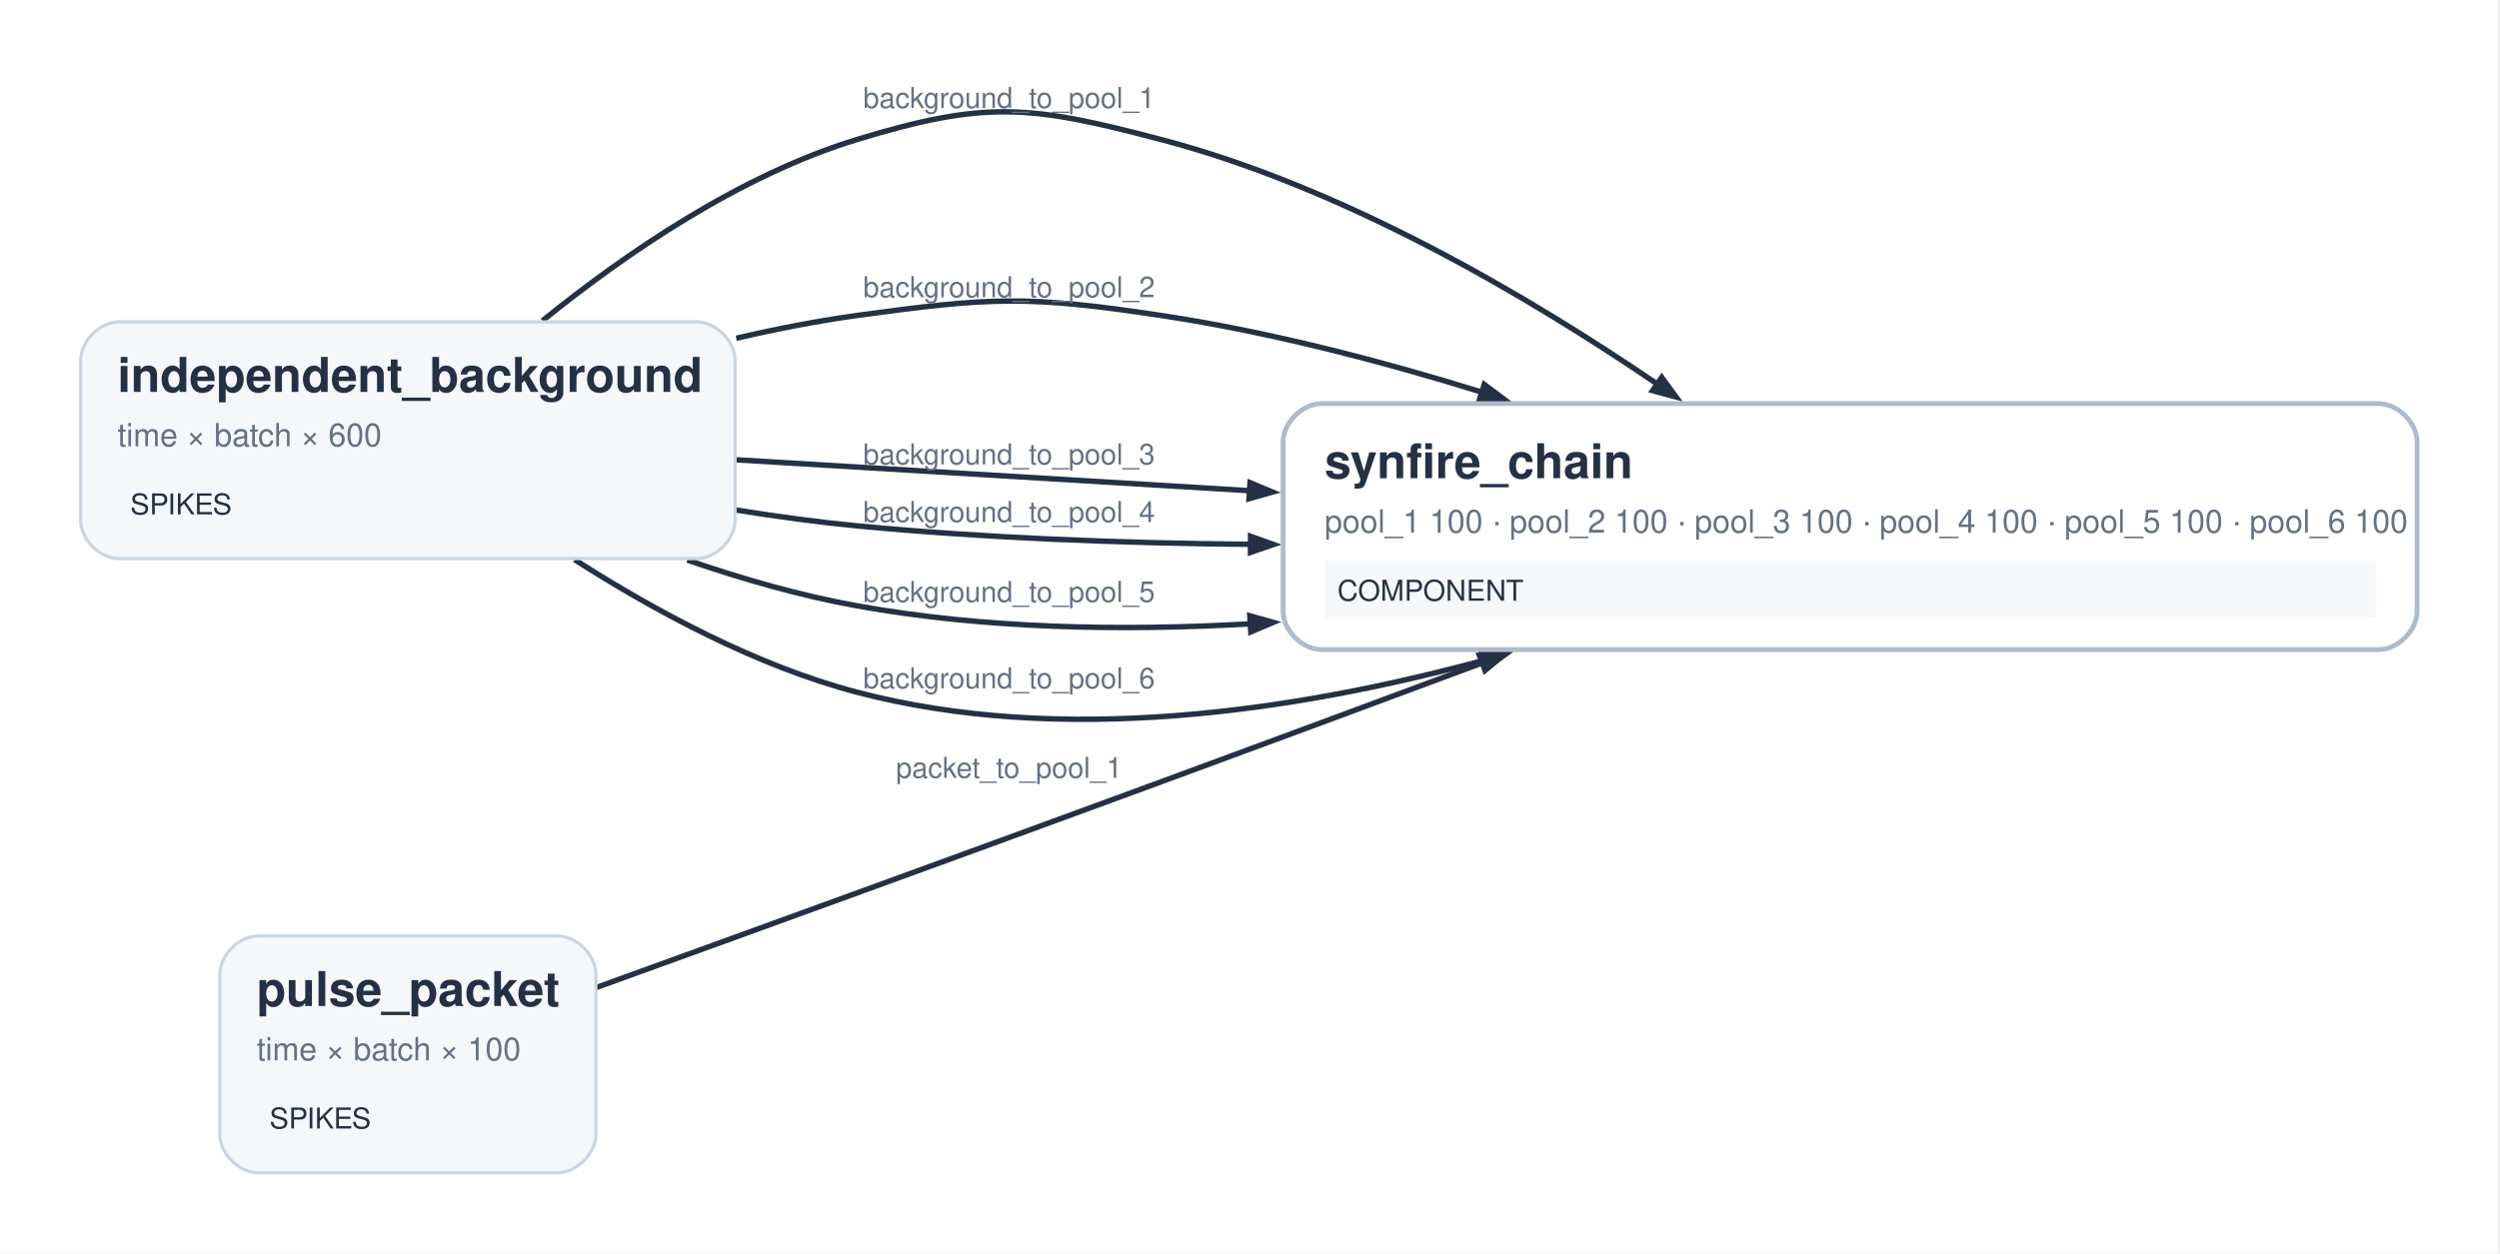
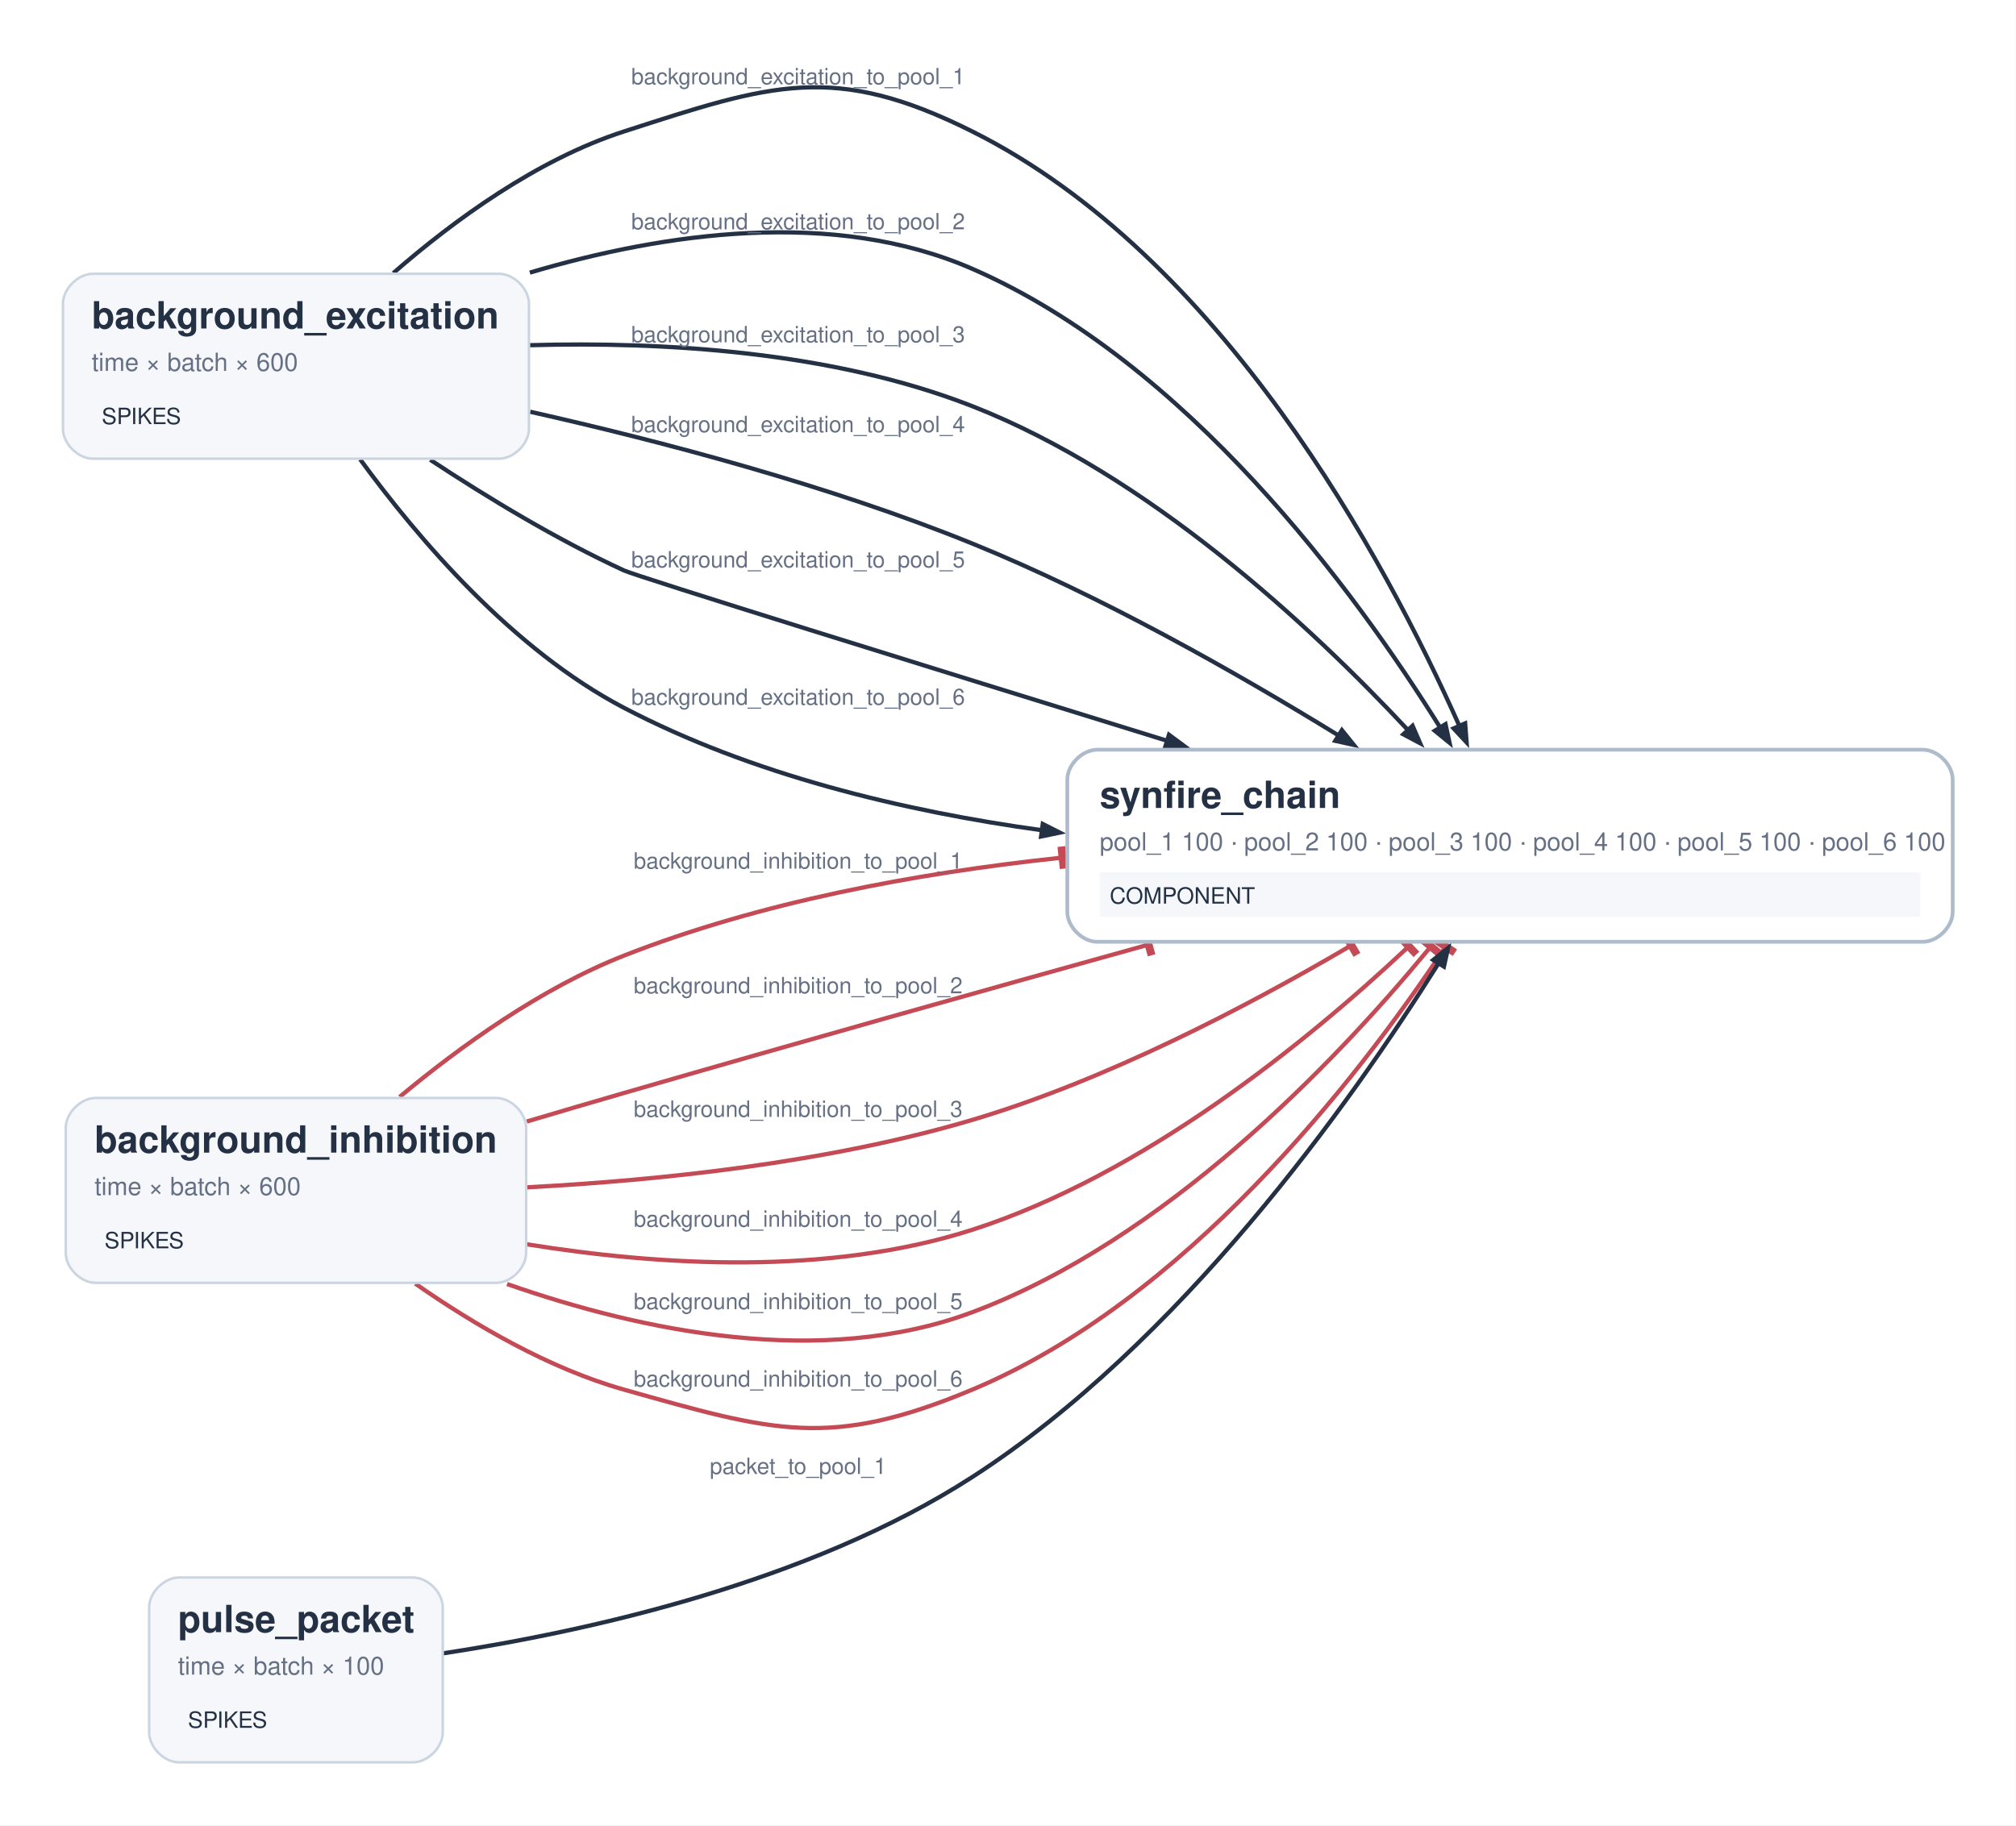
- <svg xmlns="http://www.w3.org/2000/svg" width="781pt" height="392pt" viewBox="0.00 0.00 781.00 392.00">
-   <g id="graph0" class="graph" transform="scale(1 1) rotate(0) translate(25.2 366.66)">
-     <polygon fill="#ffffff" stroke="none" points="-25.2,25.2 -25.2,-366.66 755.41,-366.66 755.41,25.2 -25.2,25.2" />
-     <g id="e_n_background_to_pool_1" class="edge edge excitatory feedforward">
-       <path fill="none" stroke="#243044" stroke-width="1.7" d="M144.32,-266.37C170.39,-287.48 206,-311.84 242.54,-323.01 283.02,-335.4 296.85,-333.78 337.79,-323.01 394.33,-308.15 451.65,-274.59 492.75,-246.58" />
-       <polygon fill="#243044" stroke="#243044" stroke-width="1.7" points="494.13,-248.68 498.63,-242.52 491.27,-244.53 494.13,-248.68" />
-       <text xml:space="preserve" text-anchor="middle" x="290.16" y="-332.91" font-family="Helvetica,sans-Serif" font-size="9.00" fill="#667085">background_to_pool_1</text>
+ <svg xmlns="http://www.w3.org/2000/svg" width="807pt" height="731pt" viewBox="0.00 0.00 807.00 731.00">
+   <g id="graph0" class="graph" transform="scale(1 1) rotate(0) translate(25.2 705.66)">
+     <polygon fill="#ffffff" stroke="none" points="-25.2,25.2 -25.2,-705.66 781.66,-705.66 781.66,25.2 -25.2,25.2" />
+     <g id="e_n_background_excitation_to_pool_1" class="edge edge excitatory feedforward">
+       <path fill="none" stroke="#243044" stroke-width="1.7" d="M132.25,-596.33C156.48,-617.43 189.77,-641.78 224.54,-653.01 283.54,-672.08 308.59,-680.76 364.04,-653.01 463.72,-603.13 529,-482.38 559.07,-414.81" />
+       <polygon fill="#243044" stroke="#243044" stroke-width="1.7" points="561.29,-416.01 561.87,-408.4 556.68,-413.99 561.29,-416.01" />
+       <text xml:space="preserve" text-anchor="middle" x="294.29" y="-671.91" font-family="Helvetica,sans-Serif" font-size="9.00" fill="#667085">background_excitation_to_pool_1</text>
    </g>
-     <g id="e_n_background_to_pool_2" class="edge edge excitatory feedforward">
-       <path fill="none" stroke="#243044" stroke-width="1.7" d="M204.9,-260.9C217.47,-263.83 230.23,-266.32 242.54,-268.01 284.48,-273.78 295.93,-274.32 337.79,-268.01 371.03,-263.01 406.23,-253.87 438.27,-243.95" />
-       <polygon fill="#243044" stroke="#243044" stroke-width="1.7" points="438.66,-246.47 444.77,-241.91 437.15,-241.67 438.66,-246.47" />
-       <text xml:space="preserve" text-anchor="middle" x="290.16" y="-273.74" font-family="Helvetica,sans-Serif" font-size="9.00" fill="#667085">background_to_pool_2</text>
+     <g id="e_n_background_excitation_to_pool_2" class="edge edge excitatory feedforward">
+       <path fill="none" stroke="#243044" stroke-width="1.7" d="M186.89,-596.5C240.56,-612.42 308.31,-622.34 364.04,-598.01 449.8,-560.58 516.61,-470.01 551.49,-414.05" />
+       <polygon fill="#243044" stroke="#243044" stroke-width="1.7" points="553.43,-415.7 555.05,-408.24 549.14,-413.06 553.43,-415.7" />
+       <text xml:space="preserve" text-anchor="middle" x="294.29" y="-613.84" font-family="Helvetica,sans-Serif" font-size="9.00" fill="#667085">background_excitation_to_pool_2</text>
    </g>
-     <g id="e_n_background_to_pool_3" class="edge edge excitatory feedforward">
-       <path fill="none" stroke="#243044" stroke-width="1.7" d="M204.81,-222.91C252.35,-220.04 310.52,-216.55 365.55,-213.23" />
-       <polygon fill="#243044" stroke="#243044" stroke-width="1.7" points="365.46,-215.76 372.5,-212.82 365.16,-210.73 365.46,-215.76" />
-       <text xml:space="preserve" text-anchor="middle" x="290.16" y="-221.48" font-family="Helvetica,sans-Serif" font-size="9.00" fill="#667085">background_to_pool_3</text>
+     <g id="e_n_background_excitation_to_pool_3" class="edge edge excitatory feedforward">
+       <path fill="none" stroke="#243044" stroke-width="1.7" d="M186.91,-567.44C240.42,-568.94 308.02,-564.97 364.04,-543.01 434.36,-515.46 498.96,-455.55 538.43,-413.31" />
+       <polygon fill="#243044" stroke="#243044" stroke-width="1.7" points="540.25,-415.06 543.28,-408.06 536.54,-411.64 540.25,-415.06" />
+       <text xml:space="preserve" text-anchor="middle" x="294.29" y="-568.6" font-family="Helvetica,sans-Serif" font-size="9.00" fill="#667085">background_excitation_to_pool_3</text>
    </g>
-     <g id="e_n_background_to_pool_4" class="edge edge excitatory feedforward">
-       <path fill="none" stroke="#243044" stroke-width="1.7" d="M204.87,-207.2C217.51,-205.17 230.29,-203.44 242.54,-202.26 282.27,-198.47 325.01,-196.85 365.66,-196.47" />
-       <polygon fill="#243044" stroke="#243044" stroke-width="1.7" points="365.63,-198.99 372.82,-196.42 365.6,-193.95 365.63,-198.99" />
-       <text xml:space="preserve" text-anchor="middle" x="290.16" y="-203.46" font-family="Helvetica,sans-Serif" font-size="9.00" fill="#667085">background_to_pool_4</text>
+     <g id="e_n_background_excitation_to_pool_4" class="edge edge excitatory feedforward">
+       <path fill="none" stroke="#243044" stroke-width="1.7" d="M187.01,-540.8C239.95,-528.88 306.94,-511.2 364.04,-488.01 415.32,-467.19 469.56,-436.45 510.64,-411.16" />
+       <polygon fill="#243044" stroke="#243044" stroke-width="1.7" points="511.96,-413.31 516.75,-407.38 509.3,-409.03 511.96,-413.31" />
+       <text xml:space="preserve" text-anchor="middle" x="294.29" y="-532.62" font-family="Helvetica,sans-Serif" font-size="9.00" fill="#667085">background_excitation_to_pool_4</text>
    </g>
-     <g id="e_n_background_to_pool_5" class="edge edge excitatory feedforward">
-       <path fill="none" stroke="#243044" stroke-width="1.7" d="M189.6,-191.56C206.83,-185.63 225.02,-180.41 242.54,-177.26 282.16,-170.14 325,-169.28 365.8,-171.64" />
-       <polygon fill="#243044" stroke="#243044" stroke-width="1.7" points="365.39,-174.13 372.73,-172.08 365.71,-169.1 365.39,-174.13" />
-       <text xml:space="preserve" text-anchor="middle" x="290.16" y="-178.46" font-family="Helvetica,sans-Serif" font-size="9.00" fill="#667085">background_to_pool_5</text>
+     <g id="e_n_background_excitation_to_pool_5" class="edge edge excitatory feedforward">
+       <path fill="none" stroke="#243044" stroke-width="1.7" d="M147.02,-521.56C170.05,-506.36 197.86,-489.54 224.54,-477.26 229.89,-474.8 344.84,-439.09 442.26,-408.96" />
+       <polygon fill="#243044" stroke="#243044" stroke-width="1.7" points="442.74,-411.46 448.87,-406.92 441.25,-406.64 442.74,-411.46" />
+       <text xml:space="preserve" text-anchor="middle" x="294.29" y="-478.46" font-family="Helvetica,sans-Serif" font-size="9.00" fill="#667085">background_excitation_to_pool_5</text>
    </g>
-     <g id="e_n_background_to_pool_6" class="edge edge excitatory feedforward">
-       <path fill="none" stroke="#243044" stroke-width="1.7" d="M154.39,-191.68C179.59,-175.55 211.25,-158.5 242.54,-150.26 306.54,-133.42 379.5,-144.22 438.5,-160.22" />
-       <polygon fill="#243044" stroke="#243044" stroke-width="1.7" points="437.75,-162.63 445.36,-162.14 439.11,-157.78 437.75,-162.63" />
-       <text xml:space="preserve" text-anchor="middle" x="290.16" y="-151.46" font-family="Helvetica,sans-Serif" font-size="9.00" fill="#667085">background_to_pool_6</text>
+     <g id="e_n_background_excitation_to_pool_6" class="edge edge excitatory feedforward">
+       <path fill="none" stroke="#243044" stroke-width="1.7" d="M118.98,-521.72C142.24,-489.84 180.09,-445.53 224.54,-422.26 275.53,-395.57 335.9,-380.96 392.21,-373.18" />
+       <polygon fill="#243044" stroke="#243044" stroke-width="1.7" points="392.21,-375.72 399.02,-372.28 391.55,-370.73 392.21,-375.72" />
+       <text xml:space="preserve" text-anchor="middle" x="294.29" y="-423.46" font-family="Helvetica,sans-Serif" font-size="9.00" fill="#667085">background_excitation_to_pool_6</text>
+     </g>
+     <g id="e_n_background_inhibition_to_pool_1" class="edge edge inhibitory feedforward">
+       <path fill="none" stroke="#c44a55" stroke-width="1.7" d="M134.77,-266.46C159,-286.64 191.44,-310.01 224.54,-323.01 278.89,-344.37 341.24,-355.96 398.3,-362.08" />
+       <polygon fill="#c44a55" stroke="#c44a55" stroke-width="1.7" points="401.23,-358.77 400.48,-365.94 399.05,-365.78 399.8,-358.62 401.23,-358.77" />
+       <polyline fill="none" stroke="#c44a55" stroke-width="1.7" points="401.57,-362.43 397.99,-362.05" />
+       <text xml:space="preserve" text-anchor="middle" x="294.29" y="-357.86" font-family="Helvetica,sans-Serif" font-size="9.00" fill="#667085">background_inhibition_to_pool_1</text>
+     </g>
+     <g id="e_n_background_inhibition_to_pool_2" class="edge edge inhibitory feedforward">
+       <path fill="none" stroke="#c44a55" stroke-width="1.7" d="M185.67,-256.6C198.7,-260.47 211.95,-264.37 224.54,-268.01 292.84,-287.79 368.74,-309.13 432.67,-326.9" />
+       <polygon fill="#c44a55" stroke="#c44a55" stroke-width="1.7" points="436.24,-324.16 434.31,-331.1 432.92,-330.71 434.85,-323.77 436.24,-324.16" />
+       <polyline fill="none" stroke="#c44a55" stroke-width="1.7" points="435.97,-327.82 432.5,-326.86" />
+       <text xml:space="preserve" text-anchor="middle" x="294.29" y="-307.93" font-family="Helvetica,sans-Serif" font-size="9.00" fill="#667085">background_inhibition_to_pool_2</text>
+     </g>
+     <g id="e_n_background_inhibition_to_pool_3" class="edge edge inhibitory feedforward">
+       <path fill="none" stroke="#c44a55" stroke-width="1.7" d="M185.82,-230.26C238.82,-233.03 306.26,-240.09 364.04,-257.26 417.24,-273.08 472.89,-302.02 514.14,-326.22" />
+       <polygon fill="#c44a55" stroke="#c44a55" stroke-width="1.7" points="518.18,-324.42 514.52,-330.62 513.28,-329.89 516.93,-323.69 518.18,-324.42" />
+       <polyline fill="none" stroke="#c44a55" stroke-width="1.7" points="516.97,-327.88 513.87,-326.06" />
+       <text xml:space="preserve" text-anchor="middle" x="294.29" y="-258.46" font-family="Helvetica,sans-Serif" font-size="9.00" fill="#667085">background_inhibition_to_pool_3</text>
+     </g>
+     <g id="e_n_background_inhibition_to_pool_4" class="edge edge inhibitory feedforward">
+       <path fill="none" stroke="#c44a55" stroke-width="1.7" d="M185.66,-207.45C238.91,-198.84 306.65,-194.8 364.04,-213.26 432.4,-235.26 497.42,-288.03 537.52,-325.6" />
+       <polygon fill="#c44a55" stroke="#c44a55" stroke-width="1.7" points="541.74,-324.63 536.8,-329.87 535.75,-328.88 540.69,-323.64 541.74,-324.63" />
+       <polyline fill="none" stroke="#c44a55" stroke-width="1.7" points="539.79,-327.74 537.17,-325.28" />
+       <text xml:space="preserve" text-anchor="middle" x="294.29" y="-214.46" font-family="Helvetica,sans-Serif" font-size="9.00" fill="#667085">background_inhibition_to_pool_4</text>
+     </g>
+     <g id="e_n_background_inhibition_to_pool_5" class="edge edge inhibitory feedforward">
+       <path fill="none" stroke="#c44a55" stroke-width="1.7" d="M177.78,-191.53C232.14,-172.51 303.87,-157.72 364.04,-180.26 441.05,-209.12 508.59,-279.57 546.34,-325.21" />
+       <polygon fill="#c44a55" stroke="#c44a55" stroke-width="1.7" points="550.8,-324.97 545.24,-329.54 544.33,-328.43 549.88,-323.86 550.8,-324.97" />
+       <polyline fill="none" stroke="#c44a55" stroke-width="1.7" points="548.48,-327.81 546.19,-325.03" />
+       <text xml:space="preserve" text-anchor="middle" x="294.29" y="-181.46" font-family="Helvetica,sans-Serif" font-size="9.00" fill="#667085">background_inhibition_to_pool_5</text>
+     </g>
+     <g id="e_n_background_inhibition_to_pool_6" class="edge edge inhibitory feedforward">
+       <path fill="none" stroke="#c44a55" stroke-width="1.7" d="M141.07,-191.67C164.65,-175.21 194.55,-157.72 224.54,-149.26 284.22,-132.45 306.86,-125.3 364.04,-149.26 449.09,-184.9 517.43,-272.59 552.52,-325.18" />
+       <polygon fill="#c44a55" stroke="#c44a55" stroke-width="1.7" points="556.9,-325.27 550.91,-329.25 550.11,-328.05 556.11,-324.07 556.9,-325.27" />
+       <polyline fill="none" stroke="#c44a55" stroke-width="1.7" points="554.3,-327.86 552.31,-324.86" />
+       <text xml:space="preserve" text-anchor="middle" x="294.29" y="-150.46" font-family="Helvetica,sans-Serif" font-size="9.00" fill="#667085">background_inhibition_to_pool_6</text>
    </g>
    <g id="e_n_packet_to_pool_1" class="edge edge excitatory feedforward">
-       <path fill="none" stroke="#243044" stroke-width="1.7" d="M161.14,-57.91C208.64,-75.09 277.62,-100.13 337.79,-122.27 370.39,-134.26 405.73,-147.37 438.14,-159.44" />
-       <polygon fill="#243044" stroke="#243044" stroke-width="1.7" points="437.15,-161.76 444.78,-161.91 438.91,-157.04 437.15,-161.76" />
-       <text xml:space="preserve" text-anchor="middle" x="290.16" y="-123.46" font-family="Helvetica,sans-Serif" font-size="9.00" fill="#667085">packet_to_pool_1</text>
+       <path fill="none" stroke="#243044" stroke-width="1.7" d="M152.27,-43.66C209.83,-52.44 298.66,-72.05 364.04,-114.27 446.94,-167.79 514.94,-263.09 550.77,-320.13" />
+       <polygon fill="#243044" stroke="#243044" stroke-width="1.7" points="548.52,-321.29 554.46,-326.08 552.8,-318.63 548.52,-321.29" />
+       <text xml:space="preserve" text-anchor="middle" x="294.29" y="-115.47" font-family="Helvetica,sans-Serif" font-size="9.00" fill="#667085">packet_to_pool_1</text>
    </g>
-     <g id="n_independent_background" class="node node input">
-       <path fill="#f5f7fa" stroke="#cbd5e1" d="M192.54,-266.03C192.54,-266.03 12,-266.03 12,-266.03 6,-266.03 0,-260.03 0,-254.03 0,-254.03 0,-204 0,-204 0,-198 6,-192 12,-192 12,-192 192.54,-192 192.54,-192 198.54,-192 204.54,-198 204.54,-204 204.54,-204 204.54,-254.03 204.54,-254.03 204.54,-260.03 198.54,-266.03 192.54,-266.03" />
-       <text xml:space="preserve" text-anchor="start" x="11.52" y="-244.14" font-family="Helvetica,sans-Serif" font-weight="bold" font-size="15.00" fill="#243044">independent_background</text>
-       <text xml:space="preserve" text-anchor="start" x="11.52" y="-227.14" font-family="Helvetica,sans-Serif" font-size="10.00" fill="#667085">time × batch × 600</text>
-       <polygon fill="#f5f7fa" stroke="none" points="11.52,-200.64 11.52,-218.39 193.02,-218.39 193.02,-200.64 11.52,-200.64" />
-       <text xml:space="preserve" text-anchor="start" x="15.52" y="-205.84" font-family="Helvetica,sans-Serif" font-size="9.00" fill="#243044">SPIKES</text>
+     <g id="n_background_excitation" class="node node input">
+       <path fill="#f5f7fa" stroke="#cbd5e1" d="M174.54,-596.03C174.54,-596.03 12,-596.03 12,-596.03 6,-596.03 0,-590.03 0,-584.03 0,-584.03 0,-534 0,-534 0,-528 6,-522 12,-522 12,-522 174.54,-522 174.54,-522 180.54,-522 186.54,-528 186.54,-534 186.54,-534 186.54,-584.03 186.54,-584.03 186.54,-590.03 180.54,-596.03 174.54,-596.03" />
+       <text xml:space="preserve" text-anchor="start" x="11.52" y="-574.14" font-family="Helvetica,sans-Serif" font-weight="bold" font-size="15.00" fill="#243044">background_excitation</text>
+       <text xml:space="preserve" text-anchor="start" x="11.52" y="-557.14" font-family="Helvetica,sans-Serif" font-size="10.00" fill="#667085">time × batch × 600</text>
+       <polygon fill="#f5f7fa" stroke="none" points="11.52,-530.64 11.52,-548.39 175.02,-548.39 175.02,-530.64 11.52,-530.64" />
+       <text xml:space="preserve" text-anchor="start" x="15.52" y="-535.84" font-family="Helvetica,sans-Serif" font-size="9.00" fill="#243044">SPIKES</text>
+     </g>
+     <g id="n_background_inhibition" class="node node input">
+       <path fill="#f5f7fa" stroke="#cbd5e1" d="M173.41,-266.03C173.41,-266.03 13.12,-266.03 13.12,-266.03 7.12,-266.03 1.12,-260.03 1.12,-254.03 1.12,-254.03 1.12,-204 1.12,-204 1.12,-198 7.12,-192 13.12,-192 13.12,-192 173.41,-192 173.41,-192 179.41,-192 185.41,-198 185.41,-204 185.41,-204 185.41,-254.03 185.41,-254.03 185.41,-260.03 179.41,-266.03 173.41,-266.03" />
+       <text xml:space="preserve" text-anchor="start" x="12.64" y="-244.14" font-family="Helvetica,sans-Serif" font-weight="bold" font-size="15.00" fill="#243044">background_inhibition</text>
+       <text xml:space="preserve" text-anchor="start" x="12.64" y="-227.14" font-family="Helvetica,sans-Serif" font-size="10.00" fill="#667085">time × batch × 600</text>
+       <polygon fill="#f5f7fa" stroke="none" points="12.64,-200.64 12.64,-218.39 173.89,-218.39 173.89,-200.64 12.64,-200.64" />
+       <text xml:space="preserve" text-anchor="start" x="16.64" y="-205.84" font-family="Helvetica,sans-Serif" font-size="9.00" fill="#243044">SPIKES</text>
    </g>
    <g id="n_pulse_packet" class="node node input">
-       <path fill="#f5f7fa" stroke="#cbd5e1" d="M149.04,-74.03C149.04,-74.03 55.5,-74.03 55.5,-74.03 49.5,-74.03 43.5,-68.03 43.5,-62.03 43.5,-62.03 43.5,-12 43.5,-12 43.5,-6 49.5,0 55.5,0 55.5,0 149.04,0 149.04,0 155.04,0 161.04,-6 161.04,-12 161.04,-12 161.04,-62.03 161.04,-62.03 161.04,-68.03 155.04,-74.03 149.04,-74.03" />
-       <text xml:space="preserve" text-anchor="start" x="55.02" y="-52.14" font-family="Helvetica,sans-Serif" font-weight="bold" font-size="15.00" fill="#243044">pulse_packet</text>
-       <text xml:space="preserve" text-anchor="start" x="55.02" y="-35.14" font-family="Helvetica,sans-Serif" font-size="10.00" fill="#667085">time × batch × 100</text>
-       <polygon fill="#f5f7fa" stroke="none" points="55.02,-8.64 55.02,-26.39 149.52,-26.39 149.52,-8.64 55.02,-8.64" />
-       <text xml:space="preserve" text-anchor="start" x="59.02" y="-13.84" font-family="Helvetica,sans-Serif" font-size="9.00" fill="#243044">SPIKES</text>
+       <path fill="#f5f7fa" stroke="#cbd5e1" d="M140.04,-74.03C140.04,-74.03 46.5,-74.03 46.5,-74.03 40.5,-74.03 34.5,-68.03 34.5,-62.03 34.5,-62.03 34.5,-12 34.5,-12 34.5,-6 40.5,0 46.5,0 46.5,0 140.04,0 140.04,0 146.04,0 152.04,-6 152.04,-12 152.04,-12 152.04,-62.03 152.04,-62.03 152.04,-68.03 146.04,-74.03 140.04,-74.03" />
+       <text xml:space="preserve" text-anchor="start" x="46.02" y="-52.14" font-family="Helvetica,sans-Serif" font-weight="bold" font-size="15.00" fill="#243044">pulse_packet</text>
+       <text xml:space="preserve" text-anchor="start" x="46.02" y="-35.14" font-family="Helvetica,sans-Serif" font-size="10.00" fill="#667085">time × batch × 100</text>
+       <polygon fill="#f5f7fa" stroke="none" points="46.02,-8.64 46.02,-26.39 140.52,-26.39 140.52,-8.64 46.02,-8.64" />
+       <text xml:space="preserve" text-anchor="start" x="50.02" y="-13.84" font-family="Helvetica,sans-Serif" font-size="9.00" fill="#243044">SPIKES</text>
    </g>
    <g id="n_synfire_chain" class="node node component">
-       <path fill="#ffffff" stroke="#aebbca" stroke-width="1.5" d="M718.21,-240.47C718.21,-240.47 387.79,-240.47 387.79,-240.47 381.79,-240.47 375.79,-234.47 375.79,-228.47 375.79,-228.47 375.79,-175.56 375.79,-175.56 375.79,-169.56 381.79,-163.56 387.79,-163.56 387.79,-163.56 718.21,-163.56 718.21,-163.56 724.21,-163.56 730.21,-169.56 730.21,-175.56 730.21,-175.56 730.21,-228.47 730.21,-228.47 730.21,-234.47 724.21,-240.47 718.21,-240.47" />
-       <text xml:space="preserve" text-anchor="start" x="388.75" y="-217.14" font-family="Helvetica,sans-Serif" font-weight="bold" font-size="15.00" fill="#243044">synfire_chain</text>
-       <text xml:space="preserve" text-anchor="start" x="388.75" y="-200.14" font-family="Helvetica,sans-Serif" font-size="10.00" fill="#667085">pool_1 100 · pool_2 100 · pool_3 100 · pool_4 100 · pool_5 100 · pool_6 100</text>
-       <polygon fill="#f5f7fa" stroke="none" points="388.75,-173.64 388.75,-191.39 717.25,-191.39 717.25,-173.64 388.75,-173.64" />
-       <text xml:space="preserve" text-anchor="start" x="392.75" y="-178.84" font-family="Helvetica,sans-Serif" font-size="9.00" fill="#243044">COMPONENT</text>
+       <path fill="#ffffff" stroke="#aebbca" stroke-width="1.5" d="M744.46,-405.47C744.46,-405.47 414.04,-405.47 414.04,-405.47 408.04,-405.47 402.04,-399.47 402.04,-393.47 402.04,-393.47 402.04,-340.56 402.04,-340.56 402.04,-334.56 408.04,-328.56 414.04,-328.56 414.04,-328.56 744.46,-328.56 744.46,-328.56 750.46,-328.56 756.46,-334.56 756.46,-340.56 756.46,-340.56 756.46,-393.47 756.46,-393.47 756.46,-399.47 750.46,-405.47 744.46,-405.47" />
+       <text xml:space="preserve" text-anchor="start" x="415" y="-382.14" font-family="Helvetica,sans-Serif" font-weight="bold" font-size="15.00" fill="#243044">synfire_chain</text>
+       <text xml:space="preserve" text-anchor="start" x="415" y="-365.14" font-family="Helvetica,sans-Serif" font-size="10.00" fill="#667085">pool_1 100 · pool_2 100 · pool_3 100 · pool_4 100 · pool_5 100 · pool_6 100</text>
+       <polygon fill="#f5f7fa" stroke="none" points="415,-338.64 415,-356.39 743.5,-356.39 743.5,-338.64 415,-338.64" />
+       <text xml:space="preserve" text-anchor="start" x="419" y="-343.84" font-family="Helvetica,sans-Serif" font-size="9.00" fill="#243044">COMPONENT</text>
    </g>
  </g>
</svg>
